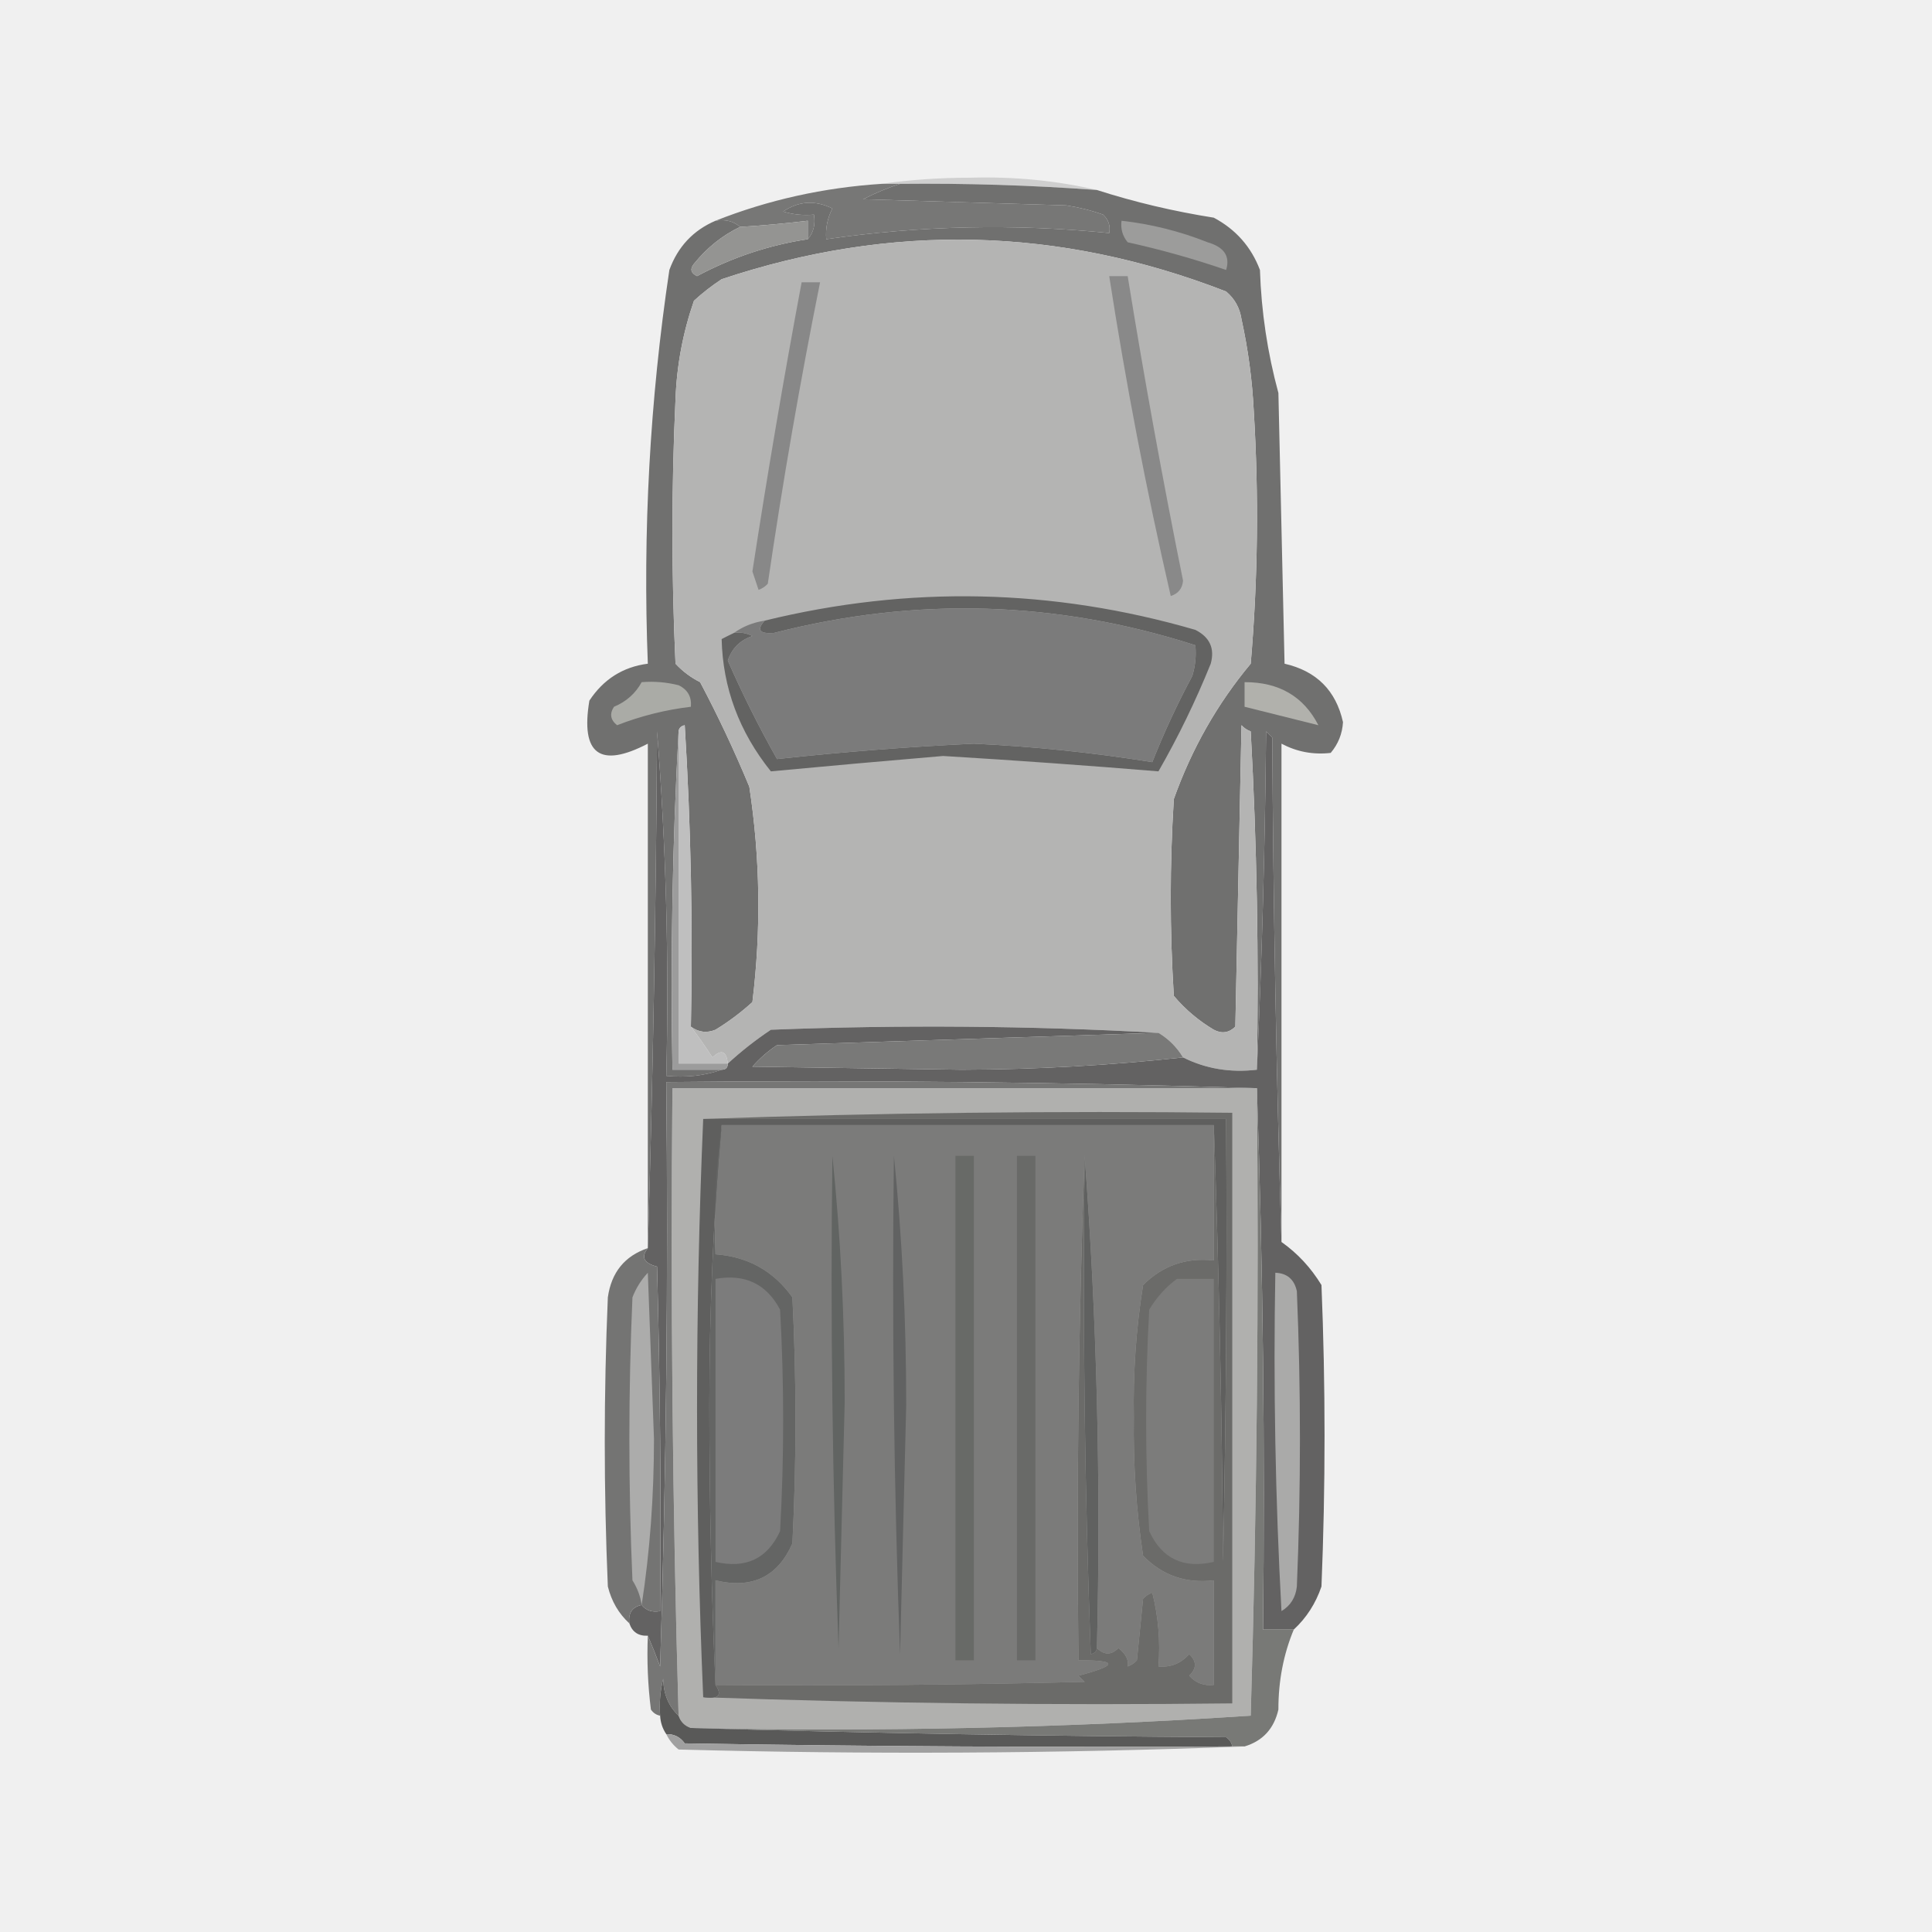
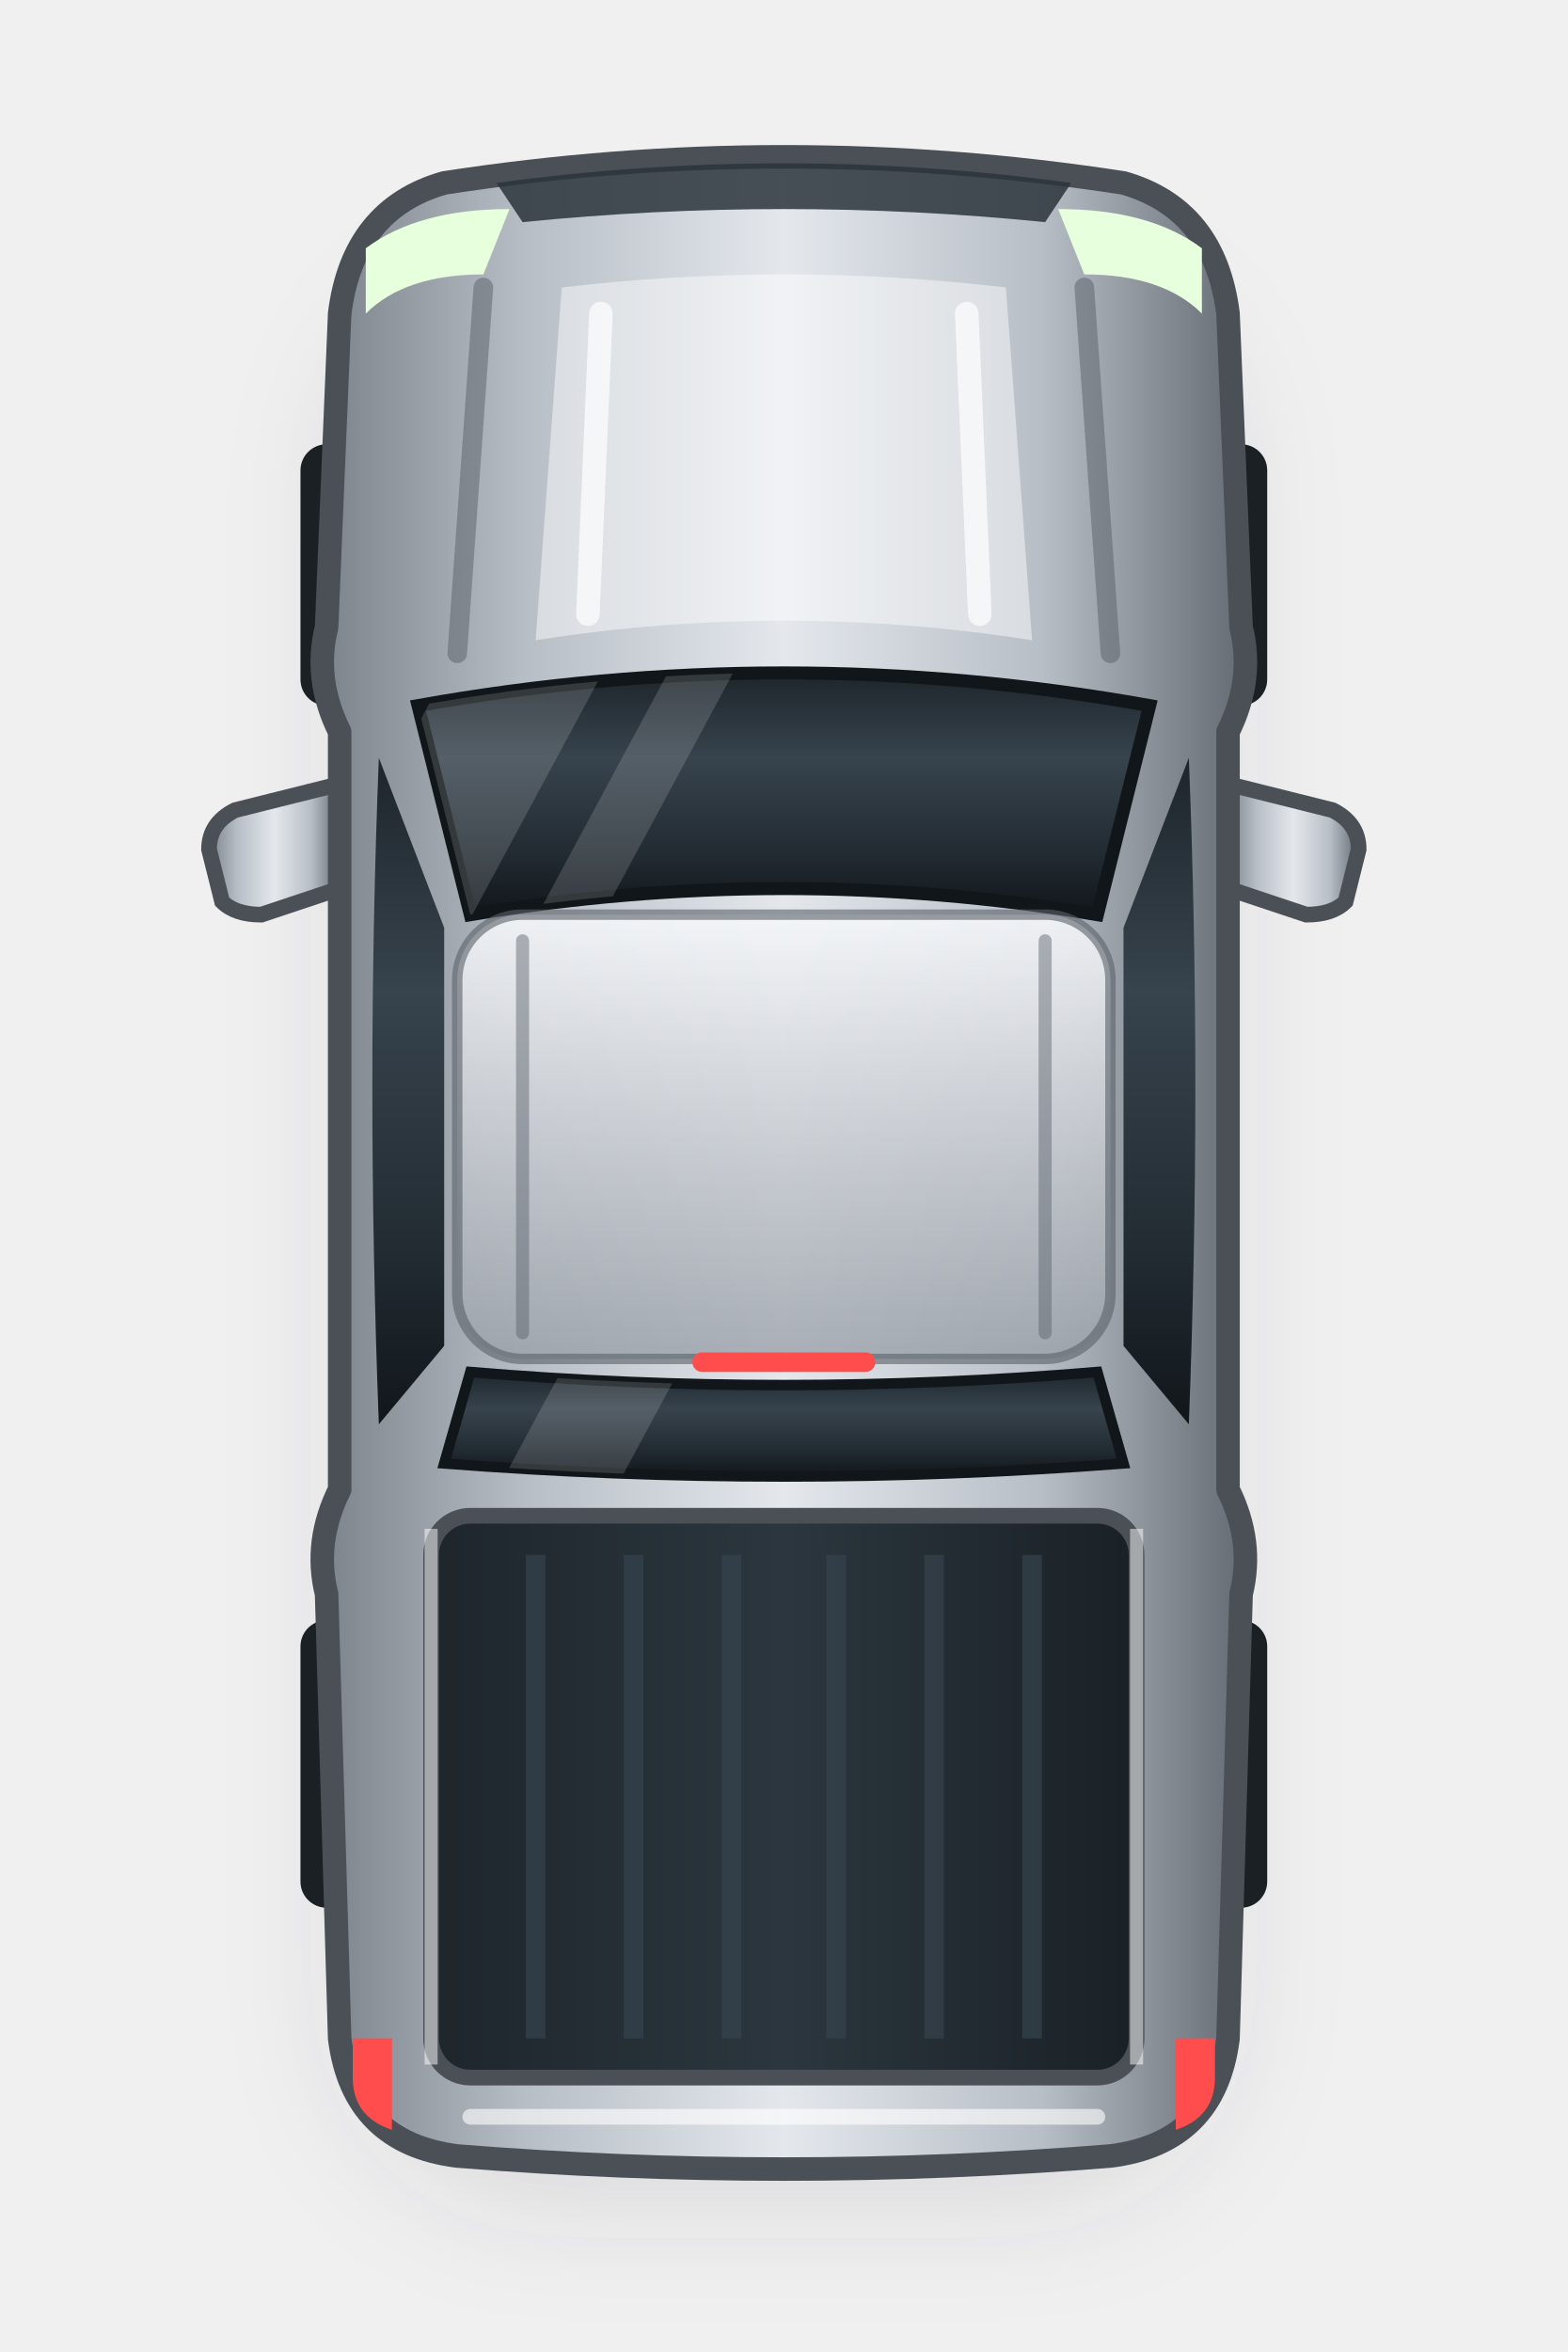
- <svg xmlns="http://www.w3.org/2000/svg" width="96mm" height="96mm" viewBox="0 0 96 96" version="1.1" id="svg1">
-   <defs id="defs1" />
-   <g id="layer1">
-     <g id="g2" style="clip-rule:evenodd;fill-rule:evenodd;image-rendering:optimizeQuality;shape-rendering:geometricPrecision;text-rendering:geometricPrecision" transform="matrix(0.3056878,0,0,0.3056878,-7.396362,-6.607767)">
-       <path style="opacity:1" fill="#cfcfcf" d="m 167.5,51.5 c 4.655,-0.666 9.488,-0.999 14.5,-1 7.07,-0.197 13.903,0.47 20.5,2 -10.648,-0.777 -21.315,-1.11 -32,-1 -1,0 -2,0 -3,0 z" id="path2" />
+ <svg xmlns="http://www.w3.org/2000/svg" viewBox="0 0 120 180" width="120" height="180">
+   <defs>
+     <filter id="dropShadow" x="-30%" y="-30%" width="160%" height="160%">
+       <feGaussianBlur in="SourceAlpha" stdDeviation="5" />
+       <feOffset dx="0" dy="4" result="offsetblur" />
+       <feFlood flood-color="#2A2F35" flood-opacity="0.35" />
+       <feComposite in2="offsetblur" operator="in" />
+       <feMerge>
+         <feMergeNode />
+         <feMergeNode in="SourceGraphic" />
+       </feMerge>
+     </filter>
+     <linearGradient id="bodySilverGrad" x1="0%" y1="0%" x2="100%" y2="0%">
+       <stop offset="0%" stop-color="#7D838B" />
+       <stop offset="22%" stop-color="#B8BEC6" />
+       <stop offset="50%" stop-color="#E4E8ED" />
+       <stop offset="78%" stop-color="#B8BEC6" />
+       <stop offset="100%" stop-color="#656B73" />
+     </linearGradient>
+     <linearGradient id="roofSilverGrad" x1="0%" y1="0%" x2="0%" y2="100%">
+       <stop offset="0%" stop-color="#F5F7FA" stop-opacity="0.9" />
+       <stop offset="100%" stop-color="#9AA0A8" stop-opacity="0.8" />
+     </linearGradient>
+     <linearGradient id="glassGrad" x1="0%" y1="0%" x2="0%" y2="100%">
+       <stop offset="0%" stop-color="#1E262C" />
+       <stop offset="35%" stop-color="#37434D" />
+       <stop offset="75%" stop-color="#222B32" />
+       <stop offset="100%" stop-color="#11161A" />
+     </linearGradient>
+     <linearGradient id="bedGrad" x1="0%" y1="0%" x2="100%" y2="0%">
+       <stop offset="0%" stop-color="#1E262C" />
+       <stop offset="50%" stop-color="#2B363E" />
+       <stop offset="100%" stop-color="#1A2126" />
+     </linearGradient>
+     <clipPath id="windshieldClip">
+       <path d="M 32 54 Q 60 49 88 54 L 84 70 Q 60 66 36 70 Z" />
+     </clipPath>
+     <clipPath id="rearWindowClip">
+       <path d="M 36 105 Q 60 107 84 105 L 86 112 Q 60 114 34 112 Z" />
+     </clipPath>
+   </defs>
+   <rect x="27" y="18" width="66" height="146" rx="14" ry="14" fill="#2A2F35" opacity="0.35" filter="url(#dropShadow)" />
+   <g id="ford-pickup-silver-topview">
+     <rect x="23" y="34" width="5" height="20" rx="2" fill="#1A2024" />
+     <rect x="92" y="34" width="5" height="20" rx="2" fill="#1A2024" />
+     <rect x="23" y="124" width="5" height="22" rx="2" fill="#1A2024" />
+     <rect x="92" y="124" width="5" height="22" rx="2" fill="#1A2024" />
+     <path d="M 26 60 L 18 62 Q 16 63 16 65 L 17 69 Q 18 70 20 70 L 26 68 Z" fill="url(#bodySilverGrad)" stroke="#4A5056" stroke-width="1.2" />
+     <path d="M 94 60 L 102 62 Q 104 63 104 65 L 103 69 Q 102 70 100 70 L 94 68 Z" fill="url(#bodySilverGrad)" stroke="#4A5056" stroke-width="1.2" />
+     <path d="       M 34 14       Q 60 10 86 14       Q 93 16 94 24       L 95 48       Q 96 52 94 56       L 94 114       Q 96 118 95 122       L 94 156       Q 93 164 85 165       Q 60 167 35 165       Q 27 164 26 156       L 25 122       Q 24 118 26 114       L 26 56       Q 24 52 25 48       L 26 24       Q 27 16 34 14 Z" fill="url(#bodySilverGrad)" stroke="#4A5056" stroke-width="1.8" stroke-linejoin="round" />
+     <path d="M 38 14 Q 60 11 82 14 L 80 17 Q 60 15 40 17 Z" fill="#2A343B" opacity="0.85" />
+     <path d="M 28 19 Q 32 16 39 16 L 37 21 Q 31 21 28 24 Z" fill="#E8FFDE" />
+     <path d="M 92 19 Q 88 16 81 16 L 83 21 Q 89 21 92 24 Z" fill="#E8FFDE" />
+     <path d="M 37 22 L 35 50" stroke="#5A6169" stroke-width="1.5" stroke-opacity="0.5" stroke-linecap="round" />
+     <path d="M 83 22 L 85 50" stroke="#5A6169" stroke-width="1.5" stroke-opacity="0.5" stroke-linecap="round" />
+     <path d="M 43 22 L 41 49 Q 60 46 79 49 L 77 22 Q 60 20 43 22 Z" fill="#FFFFFF" fill-opacity="0.45" />
+     <line x1="46" y1="24" x2="45" y2="47" stroke="#FFFFFF" stroke-width="1.8" stroke-opacity="0.7" stroke-linecap="round" />
+     <line x1="74" y1="24" x2="75" y2="47" stroke="#FFFFFF" stroke-width="1.8" stroke-opacity="0.7" stroke-linecap="round" />
+     <path d="M 32 54 Q 60 49 88 54 L 84 70 Q 60 66 36 70 Z" fill="url(#glassGrad)" stroke="#11161A" stroke-width="1" />
+     <g clip-path="url(#windshieldClip)">
+       <polygon points="36,48 48,48 34,74 22,74" fill="#FFFFFF" fill-opacity="0.15" />
+       <polygon points="53,48 58,48 44,74 39,74" fill="#FFFFFF" fill-opacity="0.15" />
    </g>
-     <g id="g3" style="clip-rule:evenodd;fill-rule:evenodd;image-rendering:optimizeQuality;shape-rendering:geometricPrecision;text-rendering:geometricPrecision" transform="matrix(0.3056878,0,0,0.3056878,-7.396362,-6.607767)">
-       <path style="opacity:1" fill="#777776" d="m 167.5,51.5 c 1,0 2,0 3,0 -1.998,0.647 -3.998,1.481 -6,2.5 11,0.333 22,0.667 33,1 2.056,0.311 4.056,0.811 6,1.5 0.886,0.825 1.219,1.825 1,3 -15.4,-1.55 -30.733,-1.217 -46,1 -0.143,-1.762 0.191,-3.429 1,-5 -2.818,-1.379 -5.485,-1.213 -8,0.5 1.634,0.493 3.301,0.66 5,0.5 0.268,1.599 -0.066,2.932 -1,4 0,-1 0,-2 0,-3 -3.654,0.442 -7.321,0.776 -11,1 -1.068,-0.934 -2.401,-1.268 -4,-1 8.572,-3.39 17.572,-5.39 27,-6 z" id="path3" />
+     <path d="M 29 58 L 34 71 L 34 103 L 29 109 Q 28 83 29 58 Z" fill="url(#glassGrad)" />
+     <path d="M 91 58 L 86 71 L 86 103 L 91 109 Q 92 83 91 58 Z" fill="url(#glassGrad)" />
+     <rect x="35" y="70" width="50" height="34" rx="5" ry="5" fill="url(#roofSilverGrad)" stroke="#5A6169" stroke-width="0.8" stroke-opacity="0.6" />
+     <line x1="40" y1="72" x2="40" y2="102" stroke="#5A6169" stroke-width="1" stroke-opacity="0.45" stroke-linecap="round" />
+     <line x1="80" y1="72" x2="80" y2="102" stroke="#5A6169" stroke-width="1" stroke-opacity="0.45" stroke-linecap="round" />
+     <path d="M 36 105 Q 60 107 84 105 L 86 112 Q 60 114 34 112 Z" fill="url(#glassGrad)" stroke="#11161A" stroke-width="0.8" />
+     <g clip-path="url(#rearWindowClip)">
+       <polygon points="44,103 53,103 46,116 37,116" fill="#FFFFFF" fill-opacity="0.15" />
    </g>
-     <g id="g35" style="clip-rule:evenodd;fill-rule:evenodd;image-rendering:optimizeQuality;shape-rendering:geometricPrecision;text-rendering:geometricPrecision" transform="matrix(0.3056878,0,0,0.3056878,-7.396362,-6.607767)">
-       <path style="opacity:1" fill="#70706f" d="m 170.5,51.5 c 10.685,-0.11 21.352,0.223 32,1 6.077,1.956 12.41,3.457 19,4.5 3.585,1.916 6.085,4.749 7.5,8.5 0.223,6.786 1.223,13.453 3,20 0.333,14.667 0.667,29.333 1,44 5.191,1.191 8.358,4.358 9.5,9.5 -0.115,1.895 -0.782,3.562 -2,5 -2.832,0.326 -5.499,-0.174 -8,-1.5 0,27 0,54 0,81 -0.832,-27.164 -1.332,-54.497 -1.5,-82 -0.333,-0.333 -0.667,-0.667 -1,-1 -0.168,18.505 -0.668,36.838 -1.5,55 0.333,-18.345 0,-36.679 -1,-55 -0.586,-0.209 -1.086,-0.543 -1.5,-1 -0.333,16.333 -0.667,32.667 -1,49 -1.049,1.017 -2.216,1.184 -3.5,0.5 -2.46,-1.458 -4.627,-3.291 -6.5,-5.5 -0.667,-10.667 -0.667,-21.333 0,-32 2.917,-8.182 7.084,-15.515 12.5,-22 1.166,-13.654 1.333,-27.321 0.5,-41 -0.248,-5.063 -0.915,-10.063 -2,-15 -0.273,-1.829 -1.107,-3.329 -2.5,-4.5 -27.092,-10.534 -54.425,-11.201 -82,-2 -1.59,1.046 -3.09,2.212 -4.5,3.5 -1.798,5.178 -2.798,10.511 -3,16 -0.667,14.333 -0.667,28.667 0,43 1.154,1.243 2.488,2.243 4,3 2.923,5.515 5.59,11.182 8,17 1.768,11.609 1.935,23.276 0.5,35 -1.859,1.692 -3.859,3.192 -6,4.5 -1.428,0.579 -2.762,0.412 -4,-0.5 0.333,-16.347 -0.001,-32.68 -1,-49 -0.607,0.124 -0.94,0.457 -1,1 -0.997,18.159 -1.33,36.492 -1,55 2.667,0 5.333,0 8,0 -2.787,0.977 -5.787,1.31 -9,1 0.461,-18.735 -0.039,-37.402 -1.5,-56 -0.168,28.17 -0.668,56.17 -1.5,84 0,-27.333 0,-54.667 0,-82 -7.788,4.05 -10.955,1.717 -9.5,-7 2.297,-3.48 5.464,-5.48 9.5,-6 -0.839,-21.465 0.328,-42.799 3.5,-64 1.377,-3.779 3.877,-6.446 7.5,-8 1.599,-0.268 2.932,0.066 4,1 -2.886,1.379 -5.386,3.379 -7.5,6 -0.688,0.832 -0.521,1.498 0.5,2 5.722,-3.054 11.722,-5.054 18,-6 0.934,-1.068 1.268,-2.401 1,-4 -1.699,0.16 -3.366,-0.006 -5,-0.5 2.515,-1.713 5.182,-1.879 8,-0.5 -0.809,1.571 -1.143,3.238 -1,5 15.267,-2.217 30.6,-2.55 46,-1 0.219,-1.175 -0.114,-2.175 -1,-3 -1.944,-0.689 -3.944,-1.189 -6,-1.5 -11,-0.333 -22,-0.667 -33,-1 2.002,-1.019 4.002,-1.853 6,-2.5 z" id="path35" />
+     <rect x="33" y="116" width="54" height="43" rx="3" ry="3" fill="url(#bedGrad)" stroke="#4A5056" stroke-width="1.2" />
+     <g stroke="#37434D" stroke-width="1.5" stroke-opacity="0.7">
+       <line x1="41" y1="119" x2="41" y2="156" />
+       <line x1="48.5" y1="119" x2="48.5" y2="156" />
+       <line x1="56" y1="119" x2="56" y2="156" />
+       <line x1="64" y1="119" x2="64" y2="156" />
+       <line x1="71.5" y1="119" x2="71.5" y2="156" />
+       <line x1="79" y1="119" x2="79" y2="156" />
    </g>
-     <g id="g36" style="clip-rule:evenodd;fill-rule:evenodd;image-rendering:optimizeQuality;shape-rendering:geometricPrecision;text-rendering:geometricPrecision" transform="matrix(0.3056878,0,0,0.3056878,-7.396362,-6.607767)">
-       <path style="opacity:1" fill="#aaaba6" d="m 128.5,132.5 c 2.027,-0.162 4.027,0.005 6,0.5 1.473,0.71 2.14,1.876 2,3.5 -4.122,0.491 -8.122,1.491 -12,3 -1.083,-0.865 -1.249,-1.865 -0.5,-3 1.992,-0.828 3.492,-2.161 4.5,-4 z" id="path36" />
-     </g>
-     <g id="g37" style="clip-rule:evenodd;fill-rule:evenodd;image-rendering:optimizeQuality;shape-rendering:geometricPrecision;text-rendering:geometricPrecision" transform="matrix(0.3056878,0,0,0.3056878,-7.396362,-6.607767)">
-       <path style="opacity:1" fill="#b4b4b3" d="m 228.5,195.5 c -4.313,0.51 -8.313,-0.157 -12,-2 -1,-1.667 -2.333,-3 -4,-4 -20.927,-1.154 -41.927,-1.321 -63,-0.5 -2.496,1.666 -4.829,3.5 -7,5.5 -0.206,-2.049 -1.039,-2.383 -2.5,-1 -1.14,-1.779 -2.307,-3.446 -3.5,-5 1.238,0.912 2.572,1.079 4,0.5 2.141,-1.308 4.141,-2.808 6,-4.5 1.435,-11.724 1.268,-23.391 -0.5,-35 -2.41,-5.818 -5.077,-11.485 -8,-17 -1.512,-0.757 -2.846,-1.757 -4,-3 -0.667,-14.333 -0.667,-28.667 0,-43 0.202,-5.489 1.202,-10.822 3,-16 1.41,-1.288 2.91,-2.454 4.5,-3.5 27.575,-9.201 54.908,-8.534 82,2 1.393,1.171 2.227,2.671 2.5,4.5 1.085,4.937 1.752,9.937 2,15 0.833,13.679 0.666,27.346 -0.5,41 -5.416,6.485 -9.583,13.818 -12.5,22 -0.667,10.667 -0.667,21.333 0,32 1.873,2.209 4.04,4.042 6.5,5.5 1.284,0.684 2.451,0.517 3.5,-0.5 0.333,-16.333 0.667,-32.667 1,-49 0.414,0.457 0.914,0.791 1.5,1 1,18.321 1.333,36.655 1,55 z" id="path37" />
-     </g>
-     <g id="g38" style="clip-rule:evenodd;fill-rule:evenodd;image-rendering:optimizeQuality;shape-rendering:geometricPrecision;text-rendering:geometricPrecision" transform="matrix(0.3056878,0,0,0.3056878,-7.396362,-6.607767)">
-       <path style="opacity:1" fill="#636362" d="m 143.5,124.5 c 1.052,-0.149 2.052,0.017 3,0.5 -2.013,0.68 -3.346,2.013 -4,4 2.403,5.473 5.07,10.806 8,16 10.597,-1.159 21.264,-1.992 32,-2.5 9.726,0.455 19.393,1.455 29,3 1.905,-4.808 4.071,-9.475 6.5,-14 0.494,-1.634 0.66,-3.301 0.5,-5 -22.579,-7.249 -45.412,-7.916 -68.5,-2 -2.359,0.176 -2.859,-0.491 -1.5,-2 23.463,-5.74 46.796,-5.24 70,1.5 2.347,1.191 3.18,3.024 2.5,5.5 -2.449,6.063 -5.282,11.897 -8.5,17.5 -11.617,-0.958 -23.284,-1.791 -35,-2.5 -9.382,0.795 -18.715,1.628 -28,2.5 -5.15,-6.427 -7.817,-13.593 -8,-21.5 0.683,-0.363 1.35,-0.696 2,-1 z" id="path38" />
-     </g>
-     <g id="g39" style="clip-rule:evenodd;fill-rule:evenodd;image-rendering:optimizeQuality;shape-rendering:geometricPrecision;text-rendering:geometricPrecision" transform="matrix(0.3056878,0,0,0.3056878,-7.396362,-6.607767)">
-       <path style="opacity:1" fill="#7b7b7b" d="m 143.5,124.5 c 1.43,-1.037 3.097,-1.704 5,-2 -1.359,1.509 -0.859,2.176 1.5,2 23.088,-5.916 45.921,-5.249 68.5,2 0.16,1.699 -0.006,3.366 -0.5,5 -2.429,4.525 -4.595,9.192 -6.5,14 -9.607,-1.545 -19.274,-2.545 -29,-3 -10.736,0.508 -21.403,1.341 -32,2.5 -2.93,-5.194 -5.597,-10.527 -8,-16 0.654,-1.987 1.987,-3.32 4,-4 -0.948,-0.483 -1.948,-0.649 -3,-0.5 z" id="path39" />
-     </g>
-     <g id="g40" style="clip-rule:evenodd;fill-rule:evenodd;image-rendering:optimizeQuality;shape-rendering:geometricPrecision;text-rendering:geometricPrecision" transform="matrix(0.3056878,0,0,0.3056878,-7.396362,-6.607767)">
-       <path style="opacity:1" fill="#898989" d="m 204.5,66.5 c 1,0 2,0 3,0 2.676,16.548 5.676,33.048 9,49.5 -0.113,1.28 -0.78,2.113 -2,2.5 -3.959,-17.178 -7.293,-34.512 -10,-52 z" id="path40" />
-     </g>
-     <g id="g41" style="clip-rule:evenodd;fill-rule:evenodd;image-rendering:optimizeQuality;shape-rendering:geometricPrecision;text-rendering:geometricPrecision" transform="matrix(0.3056878,0,0,0.3056878,-7.396362,-6.607767)">
-       <path style="opacity:1" fill="#888888" d="m 154.5,67.5 c 1,0 2,0 3,0 -3.262,16.239 -6.095,32.572 -8.5,49 -0.414,0.457 -0.914,0.791 -1.5,1 -0.333,-1 -0.667,-2 -1,-3 2.419,-15.755 5.086,-31.422 8,-47 z" id="path41" />
-     </g>
-     <g id="g42" style="clip-rule:evenodd;fill-rule:evenodd;image-rendering:optimizeQuality;shape-rendering:geometricPrecision;text-rendering:geometricPrecision" transform="matrix(0.3056878,0,0,0.3056878,-7.396362,-6.607767)">
-       <path style="opacity:1" fill="#949492" d="m 155.5,60.5 c -6.278,0.946 -12.278,2.946 -18,6 -1.021,-0.502 -1.188,-1.168 -0.5,-2 2.114,-2.621 4.614,-4.621 7.5,-6 3.679,-0.224 7.346,-0.558 11,-1 0,1 0,2 0,3 z" id="path42" />
-     </g>
-     <g id="g43" style="clip-rule:evenodd;fill-rule:evenodd;image-rendering:optimizeQuality;shape-rendering:geometricPrecision;text-rendering:geometricPrecision" transform="matrix(0.3056878,0,0,0.3056878,-7.396362,-6.607767)">
-       <path style="opacity:1" fill="#9c9c9b" d="m 206.5,57.5 c 4.81,0.536 9.477,1.702 14,3.5 2.688,0.782 3.688,2.282 3,4.5 -5.246,-1.804 -10.579,-3.304 -16,-4.5 -0.837,-1.011 -1.17,-2.178 -1,-3.5 z" id="path43" />
-     </g>
-     <g id="g44" style="clip-rule:evenodd;fill-rule:evenodd;image-rendering:optimizeQuality;shape-rendering:geometricPrecision;text-rendering:geometricPrecision" transform="matrix(0.3056878,0,0,0.3056878,-7.396362,-6.607767)">
-       <path style="opacity:1" fill="#b1b1ac" d="m 226.5,132.5 c 5.593,-0.016 9.593,2.317 12,7 -4,-1 -8,-2 -12,-3 0,-1.333 0,-2.667 0,-4 z" id="path44" />
-     </g>
-     <g id="g50" style="clip-rule:evenodd;fill-rule:evenodd;image-rendering:optimizeQuality;shape-rendering:geometricPrecision;text-rendering:geometricPrecision" transform="matrix(0.3056878,0,0,0.3056878,-7.396362,-6.607767)">
-       <path style="opacity:1" fill="#bfbfbf" d="m 136.5,188.5 c 1.193,1.554 2.36,3.221 3.5,5 1.461,-1.383 2.294,-1.049 2.5,1 -2.667,0 -5.333,0 -8,0 0,-18 0,-36 0,-54 0.06,-0.543 0.393,-0.876 1,-1 0.999,16.32 1.333,32.653 1,49 z" id="path50" />
-     </g>
-     <g id="g57" style="clip-rule:evenodd;fill-rule:evenodd;image-rendering:optimizeQuality;shape-rendering:geometricPrecision;text-rendering:geometricPrecision" transform="matrix(0.3056878,0,0,0.3056878,-7.396362,-6.607767)">
-       <path style="opacity:1" fill="#636262" d="m 141.5,195.5 c 0.667,0 1,-0.333 1,-1 2.171,-2 4.504,-3.834 7,-5.5 21.073,-0.821 42.073,-0.654 63,0.5 -20.504,0.667 -41.171,1.333 -62,2 -1.481,0.98 -2.815,2.147 -4,3.5 11.333,0.167 22.667,0.333 34,0.5 12.155,-0.041 24.155,-0.707 36,-2 3.687,1.843 7.687,2.51 12,2 0.832,-18.162 1.332,-36.495 1.5,-55 0.333,0.333 0.667,0.667 1,1 0.168,27.503 0.668,54.836 1.5,82 2.605,1.837 4.772,4.17 6.5,7 0.667,16.333 0.667,32.667 0,49 -0.938,2.757 -2.438,5.09 -4.5,7 -1.667,0 -3.333,0 -5,0 0.331,-29.505 -0.002,-58.838 -1,-88 -31.829,-0.998 -63.829,-1.332 -96,-1 0.333,31.674 0,63.34 -1,95 -0.67,-1.791 -1.337,-3.458 -2,-5 -1.527,0.073 -2.527,-0.594 -3,-2 -0.215,-1.679 0.452,-2.679 2,-3 0.709,0.904 1.709,1.237 3,1 0.167,-18.67 0,-37.336 -0.5,-56 -2.158,-0.55 -2.658,-1.55 -1.5,-3 0.832,-27.83 1.332,-55.83 1.5,-84 1.461,18.598 1.961,37.265 1.5,56 3.213,0.31 6.213,-0.023 9,-1 z" id="path57" />
-     </g>
-     <g id="g58" style="clip-rule:evenodd;fill-rule:evenodd;image-rendering:optimizeQuality;shape-rendering:geometricPrecision;text-rendering:geometricPrecision" transform="matrix(0.3056878,0,0,0.3056878,-7.396362,-6.607767)">
-       <path style="opacity:1" fill="#9c9c9c" d="m 134.5,140.5 c 0,18 0,36 0,54 2.667,0 5.333,0 8,0 0,0.667 -0.333,1 -1,1 -2.667,0 -5.333,0 -8,0 -0.33,-18.508 0.003,-36.841 1,-55 z" id="path58" />
-     </g>
-     <g id="g59" style="clip-rule:evenodd;fill-rule:evenodd;image-rendering:optimizeQuality;shape-rendering:geometricPrecision;text-rendering:geometricPrecision" transform="matrix(0.3056878,0,0,0.3056878,-7.396362,-6.607767)">
-       <path style="opacity:1" fill="#797978" d="m 212.5,189.5 c 1.667,1 3,2.333 4,4 -11.845,1.293 -23.845,1.959 -36,2 -11.333,-0.167 -22.667,-0.333 -34,-0.5 1.185,-1.353 2.519,-2.52 4,-3.5 20.829,-0.667 41.496,-1.333 62,-2 z" id="path59" />
-     </g>
-     <g id="g60" style="clip-rule:evenodd;fill-rule:evenodd;image-rendering:optimizeQuality;shape-rendering:geometricPrecision;text-rendering:geometricPrecision" transform="matrix(0.3056878,0,0,0.3056878,-7.396362,-6.607767)">
-       <path style="opacity:1" fill="#b0b0ae" d="m 228.5,198.5 c 0.333,34.007 0,68.007 -1,102 -30.177,1.982 -60.51,2.648 -91,2 -1,-0.333 -1.667,-1 -2,-2 -0.986,-33.957 -1.32,-67.957 -1,-102 31.667,0 63.333,0 95,0 z" id="path60" />
-     </g>
-     <g id="g61" style="clip-rule:evenodd;fill-rule:evenodd;image-rendering:optimizeQuality;shape-rendering:geometricPrecision;text-rendering:geometricPrecision" transform="matrix(0.3056878,0,0,0.3056878,-7.396362,-6.607767)">
-       <path style="opacity:1" fill="#7b7b7a" d="m 141.5,204.5 c 26.667,0 53.333,0 80,0 0,7.333 0,14.667 0,22 -4.486,-0.506 -8.319,0.828 -11.5,4 -1.132,7.066 -1.632,14.233 -1.5,21.5 -0.115,7.574 0.385,15.074 1.5,22.5 3.127,3.21 6.961,4.543 11.5,4 0,5.667 0,11.333 0,17 -1.603,0.188 -2.937,-0.312 -4,-1.5 1.231,-1.183 1.231,-2.349 0,-3.5 -1.342,1.505 -3.008,2.172 -5,2 0.324,-4.055 -0.009,-8.055 -1,-12 -0.586,0.209 -1.086,0.543 -1.5,1 -0.333,3.333 -0.667,6.667 -1,10 -0.414,0.457 -0.914,0.791 -1.5,1 0.204,-1.029 -0.296,-2.029 -1.5,-3 -1.145,1.184 -2.312,1.184 -3.5,0 0.658,-27.021 -0.009,-53.688 -2,-80 -0.998,27.162 -1.331,54.495 -1,82 6.46,-0.035 6.46,0.798 0,2.5 0.333,0.333 0.667,0.667 1,1 -19.997,0.5 -39.997,0.667 -60,0.5 0,-5.667 0,-11.333 0,-17 5.94,1.431 10.107,-0.569 12.5,-6 0.667,-13.333 0.667,-26.667 0,-40 -3.048,-4.275 -7.215,-6.609 -12.5,-7 -0.295,-7.088 0.038,-14.088 1,-21 z" id="path61" />
-     </g>
-     <g id="g66" style="clip-rule:evenodd;fill-rule:evenodd;image-rendering:optimizeQuality;shape-rendering:geometricPrecision;text-rendering:geometricPrecision" transform="matrix(0.3056878,0,0,0.3056878,-7.396362,-6.607767)">
-       <path style="opacity:1" fill="#5f5f5e" d="m 138.5,203.5 c 28.333,0 56.667,0 85,0 0.167,24.002 0,48.002 -0.5,72 -0.168,-23.837 -0.668,-47.504 -1.5,-71 -26.667,0 -53.333,0 -80,0 -1.333,14.818 -1.999,29.985 -2,45.5 0,15.337 0.333,30.504 1,45.5 1.16,1.703 0.493,2.369 -2,2 -1.333,-31.333 -1.333,-62.667 0,-94 z" id="path66" />
-     </g>
-     <g id="g68" style="clip-rule:evenodd;fill-rule:evenodd;image-rendering:optimizeQuality;shape-rendering:geometricPrecision;text-rendering:geometricPrecision" transform="matrix(0.3056878,0,0,0.3056878,-7.396362,-6.607767)">
-       <path style="opacity:1" fill="#616262" d="m 169.5,209.5 c 1.333,13.15 1.999,26.65 2,40.5 -0.333,13.5 -0.667,27 -1,40.5 -1,-26.992 -1.333,-53.992 -1,-81 z" id="path68" />
-     </g>
-     <g id="g71" style="clip-rule:evenodd;fill-rule:evenodd;image-rendering:optimizeQuality;shape-rendering:geometricPrecision;text-rendering:geometricPrecision" transform="matrix(0.3056878,0,0,0.3056878,-7.396362,-6.607767)">
-       <path style="opacity:1" fill="#686a67" d="m 179.5,209.5 c 1,0 2,0 3,0 0,27.333 0,54.667 0,82 -1,0 -2,0 -3,0 0,-27.333 0,-54.667 0,-82 z" id="path71" />
-     </g>
-     <g id="g74" style="clip-rule:evenodd;fill-rule:evenodd;image-rendering:optimizeQuality;shape-rendering:geometricPrecision;text-rendering:geometricPrecision" transform="matrix(0.3056878,0,0,0.3056878,-7.396362,-6.607767)">
-       <path style="opacity:1" fill="#696a68" d="m 189.5,209.5 c 1,0 2,0 3,0 0,27.333 0,54.667 0,82 -1,0 -2,0 -3,0 0,-27.333 0,-54.667 0,-82 z" id="path74" />
-     </g>
-     <g id="g77" style="clip-rule:evenodd;fill-rule:evenodd;image-rendering:optimizeQuality;shape-rendering:geometricPrecision;text-rendering:geometricPrecision" transform="matrix(0.3056878,0,0,0.3056878,-7.396362,-6.607767)">
-       <path style="opacity:1" fill="#aaaaa9" d="m 231.5,228.5 c 1.911,0.074 3.078,1.074 3.5,3 0.667,16 0.667,32 0,48 -0.196,1.786 -1.029,3.119 -2.5,4 -1,-18.321 -1.333,-36.655 -1,-55 z" id="path77" />
-     </g>
-     <g id="g78" style="clip-rule:evenodd;fill-rule:evenodd;image-rendering:optimizeQuality;shape-rendering:geometricPrecision;text-rendering:geometricPrecision" transform="matrix(0.3056878,0,0,0.3056878,-7.396362,-6.607767)">
-       <path style="opacity:1" fill="#646564" d="m 141.5,204.5 c -0.962,6.912 -1.295,13.912 -1,21 5.285,0.391 9.452,2.725 12.5,7 0.667,13.333 0.667,26.667 0,40 -2.393,5.431 -6.56,7.431 -12.5,6 0,5.667 0,11.333 0,17 -0.667,-14.996 -1,-30.163 -1,-45.5 0.001,-15.515 0.667,-30.682 2,-45.5 z" id="path78" />
-     </g>
-     <g id="g79" style="clip-rule:evenodd;fill-rule:evenodd;image-rendering:optimizeQuality;shape-rendering:geometricPrecision;text-rendering:geometricPrecision" transform="matrix(0.3056878,0,0,0.3056878,-7.396362,-6.607767)">
-       <path style="opacity:1" fill="#7c7c7c" d="m 140.5,229.5 c 4.78,-0.859 8.28,0.808 10.5,5 0.667,12 0.667,24 0,36 -2.061,4.481 -5.561,6.148 -10.5,5 0,-15.333 0,-30.667 0,-46 z" id="path79" />
-     </g>
-     <g id="g80" style="clip-rule:evenodd;fill-rule:evenodd;image-rendering:optimizeQuality;shape-rendering:geometricPrecision;text-rendering:geometricPrecision" transform="matrix(0.3056878,0,0,0.3056878,-7.396362,-6.607767)">
-       <path style="opacity:1" fill="#6b6b69" d="m 138.5,203.5 c 28.495,-0.998 57.162,-1.331 86,-1 0,32 0,64 0,96 -28.838,0.331 -57.505,-0.002 -86,-1 2.493,0.369 3.16,-0.297 2,-2 20.003,0.167 40.003,0 60,-0.5 -0.333,-0.333 -0.667,-0.667 -1,-1 6.46,-1.702 6.46,-2.535 0,-2.5 -0.331,-27.505 0.002,-54.838 1,-82 -0.333,27.008 0,54.008 1,81 0.607,-0.124 0.94,-0.457 1,-1 1.188,1.184 2.355,1.184 3.5,0 1.204,0.971 1.704,1.971 1.5,3 0.586,-0.209 1.086,-0.543 1.5,-1 0.333,-3.333 0.667,-6.667 1,-10 0.414,-0.457 0.914,-0.791 1.5,-1 0.991,3.945 1.324,7.945 1,12 1.992,0.172 3.658,-0.495 5,-2 1.231,1.151 1.231,2.317 0,3.5 1.063,1.188 2.397,1.688 4,1.5 0,-5.667 0,-11.333 0,-17 -4.539,0.543 -8.373,-0.79 -11.5,-4 -1.115,-7.426 -1.615,-14.926 -1.5,-22.5 -0.132,-7.267 0.368,-14.434 1.5,-21.5 3.181,-3.172 7.014,-4.506 11.5,-4 0,-7.333 0,-14.667 0,-22 0.832,23.496 1.332,47.163 1.5,71 0.5,-23.998 0.667,-47.998 0.5,-72 -28.333,0 -56.667,0 -85,0 z" id="path80" />
-     </g>
-     <g id="g81" style="clip-rule:evenodd;fill-rule:evenodd;image-rendering:optimizeQuality;shape-rendering:geometricPrecision;text-rendering:geometricPrecision" transform="matrix(0.3056878,0,0,0.3056878,-7.396362,-6.607767)">
-       <path style="opacity:1" fill="#7c7c7b" d="m 215.5,229.5 c 2,0 4,0 6,0 0,15.333 0,30.667 0,46 -4.939,1.148 -8.439,-0.519 -10.5,-5 -0.667,-12 -0.667,-24 0,-36 1.193,-1.997 2.693,-3.664 4.5,-5 z" id="path81" />
-     </g>
-     <g id="g84" style="clip-rule:evenodd;fill-rule:evenodd;image-rendering:optimizeQuality;shape-rendering:geometricPrecision;text-rendering:geometricPrecision" transform="matrix(0.3056878,0,0,0.3056878,-7.396362,-6.607767)">
-       <path style="opacity:1" fill="#616462" d="m 159.5,209.5 c 1.333,12.983 1.999,26.316 2,40 -0.333,13.333 -0.667,26.667 -1,40 -1,-26.658 -1.333,-53.325 -1,-80 z" id="path84" />
-     </g>
-     <g id="g85" style="clip-rule:evenodd;fill-rule:evenodd;image-rendering:optimizeQuality;shape-rendering:geometricPrecision;text-rendering:geometricPrecision" transform="matrix(0.3056878,0,0,0.3056878,-7.396362,-6.607767)">
-       <path style="opacity:1" fill="#767675" d="m 228.5,198.5 c -31.667,0 -63.333,0 -95,0 -0.32,34.043 0.014,68.043 1,102 -1.63,-1.526 -2.463,-3.526 -2.5,-6 -0.495,1.973 -0.662,3.973 -0.5,6 -0.617,-0.111 -1.117,-0.444 -1.5,-1 -0.499,-3.986 -0.666,-7.986 -0.5,-12 0.663,1.542 1.33,3.209 2,5 1,-31.66 1.333,-63.326 1,-95 32.171,-0.332 64.171,0.002 96,1 z" id="path85" />
-     </g>
-     <g id="g87" style="clip-rule:evenodd;fill-rule:evenodd;image-rendering:optimizeQuality;shape-rendering:geometricPrecision;text-rendering:geometricPrecision" transform="matrix(0.3056878,0,0,0.3056878,-7.396362,-6.607767)">
-       <path style="opacity:1" fill="#606160" d="m 200.5,209.5 c 1.991,26.312 2.658,52.979 2,80 -0.06,0.543 -0.393,0.876 -1,1 -1,-26.992 -1.333,-53.992 -1,-81 z" id="path87" />
-     </g>
-     <g id="g88" style="clip-rule:evenodd;fill-rule:evenodd;image-rendering:optimizeQuality;shape-rendering:geometricPrecision;text-rendering:geometricPrecision" transform="matrix(0.3056878,0,0,0.3056878,-7.396362,-6.607767)">
-       <path style="opacity:1" fill="#747473" d="m 129.5,224.5 c -1.158,1.45 -0.658,2.45 1.5,3 0.5,18.664 0.667,37.33 0.5,56 -1.291,0.237 -2.291,-0.096 -3,-1 -1.548,0.321 -2.215,1.321 -2,3 -1.734,-1.59 -2.9,-3.59 -3.5,-6 -0.667,-15.667 -0.667,-31.333 0,-47 0.576,-4.066 2.743,-6.733 6.5,-8 z" id="path88" />
-     </g>
-     <g id="g89" style="clip-rule:evenodd;fill-rule:evenodd;image-rendering:optimizeQuality;shape-rendering:geometricPrecision;text-rendering:geometricPrecision" transform="matrix(0.3056878,0,0,0.3056878,-7.396362,-6.607767)">
-       <path style="opacity:1" fill="#acacab" d="m 128.5,282.5 c -0.209,-1.422 -0.709,-2.755 -1.5,-4 -0.667,-15.333 -0.667,-30.667 0,-46 0.583,-1.502 1.416,-2.835 2.5,-4 0.333,9 0.667,18 1,27 -0.002,9.359 -0.668,18.359 -2,27 z" id="path89" />
-     </g>
-     <g id="g103" style="clip-rule:evenodd;fill-rule:evenodd;image-rendering:optimizeQuality;shape-rendering:geometricPrecision;text-rendering:geometricPrecision" transform="matrix(0.3056878,0,0,0.3056878,-7.396362,-6.607767)">
-       <path style="opacity:1" fill="#787976" d="m 228.5,198.5 c 0.998,29.162 1.331,58.495 1,88 1.667,0 3.333,0 5,0 -1.675,4.029 -2.509,8.363 -2.5,13 -0.706,3.107 -2.539,5.107 -5.5,6 -0.667,0 -1.333,0 -2,0 -0.111,-0.617 -0.444,-1.117 -1,-1.5 -29.17,-0.168 -58.17,-0.668 -87,-1.5 30.49,0.648 60.823,-0.018 91,-2 1,-33.993 1.333,-67.993 1,-102 z" id="path103" />
-     </g>
-     <g id="g118" style="clip-rule:evenodd;fill-rule:evenodd;image-rendering:optimizeQuality;shape-rendering:geometricPrecision;text-rendering:geometricPrecision" transform="matrix(0.3056878,0,0,0.3056878,-7.396362,-6.607767)">
-       <path style="opacity:1" fill="#595958" d="m 134.5,300.5 c 0.333,1 1,1.667 2,2 28.83,0.832 57.83,1.332 87,1.5 0.556,0.383 0.889,0.883 1,1.5 -29.669,0.167 -59.335,0 -89,-0.5 -0.744,-1.039 -1.744,-1.539 -3,-1.5 -0.61,-0.891 -0.943,-1.891 -1,-3 -0.162,-2.027 0.005,-4.027 0.5,-6 0.037,2.474 0.87,4.474 2.5,6 z" id="path118" />
-     </g>
-     <g id="g119" style="clip-rule:evenodd;fill-rule:evenodd;image-rendering:optimizeQuality;shape-rendering:geometricPrecision;text-rendering:geometricPrecision" transform="matrix(0.3056878,0,0,0.3056878,-7.396362,-6.607767)">
-       <path style="opacity:1" fill="#a0a0a0" d="m 132.5,303.5 c 1.256,-0.039 2.256,0.461 3,1.5 29.665,0.5 59.331,0.667 89,0.5 0.667,0 1.333,0 2,0 -30.497,1.164 -61.164,1.331 -92,0.5 -0.881,-0.708 -1.547,-1.542 -2,-2.5 z" id="path119" />
-     </g>
+     <line x1="33" y1="117" x2="33" y2="158" stroke="#FFFFFF" stroke-width="1" stroke-opacity="0.5" />
+     <line x1="87" y1="117" x2="87" y2="158" stroke="#FFFFFF" stroke-width="1" stroke-opacity="0.5" />
+     <line x1="36" y1="162" x2="84" y2="162" stroke="#FFFFFF" stroke-width="1.2" stroke-opacity="0.6" stroke-linecap="round" />
+     <path d="M 27 156 L 30 156 L 30 163 Q 27 162 27 159 Z" fill="#FF4D4D" />
+     <path d="M 93 156 L 90 156 L 90 163 Q 93 162 93 159 Z" fill="#FF4D4D" />
+     <rect x="53" y="103.5" width="14" height="1.5" rx="0.75" fill="#FF4D4D" />
  </g>
</svg>
